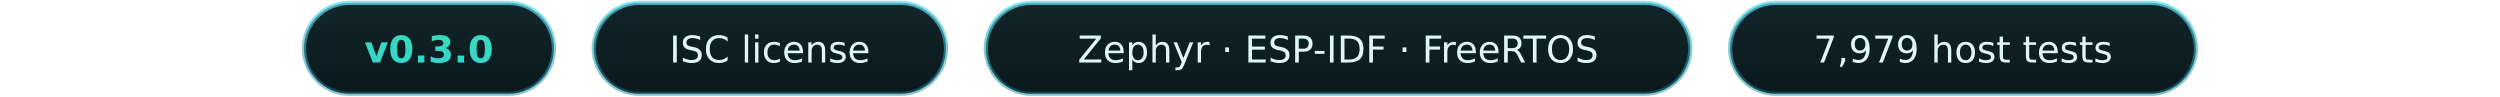
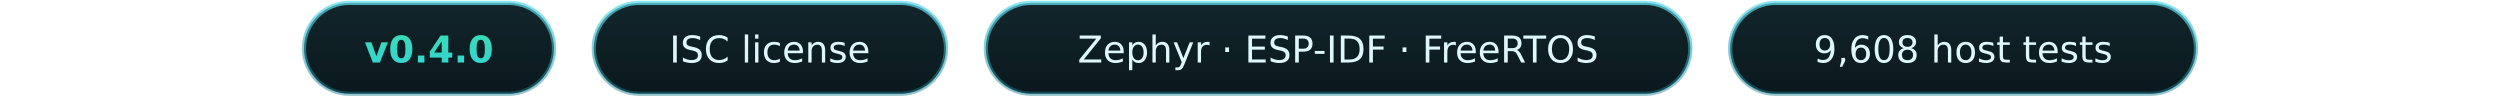
- <svg xmlns="http://www.w3.org/2000/svg" width="880" height="34" viewBox="0 0 880 34" role="img" aria-label="v0.3.0, ISC license, ports Zephyr ESP-IDF FreeRTOS, 7,979 host tests">
+ <svg xmlns="http://www.w3.org/2000/svg" width="880" height="34" viewBox="0 0 880 34" role="img" aria-label="v0.4.0, ISC license, ports Zephyr ESP-IDF FreeRTOS, 9,608 host tests">
  <defs>
    <linearGradient id="edge" x1="0" y1="0" x2="0" y2="34" gradientUnits="userSpaceOnUse">
      <stop offset="0" stop-color="#63e0f0" stop-opacity="0.75" />
      <stop offset="1" stop-color="#0f7c8f" stop-opacity="0.45" />
    </linearGradient>
    <linearGradient id="fill" x1="0" y1="0" x2="0" y2="34" gradientUnits="userSpaceOnUse">
      <stop offset="0" stop-color="#12262b" />
      <stop offset="1" stop-color="#0a181c" />
    </linearGradient>
    <linearGradient id="hot" x1="0" y1="0" x2="0" y2="34" gradientUnits="userSpaceOnUse">
      <stop offset="0" stop-color="#3ee0a0" />
      <stop offset="1" stop-color="#2fd0e6" />
    </linearGradient>
  </defs>
  <g font-family="DejaVu Sans,Verdana,Geneva,sans-serif" font-size="13">
    <rect x="107" y="1" width="88" height="32" rx="16" fill="url(#fill)" stroke="url(#edge)" stroke-width="1.5" />
-     <text x="151" y="22" text-anchor="middle" fill="url(#hot)" font-weight="bold">v0.3.0</text>
+     <text x="151" y="22" text-anchor="middle" fill="url(#hot)" font-weight="bold">v0.4.0</text>
    <rect x="209" y="1" width="124" height="32" rx="16" fill="url(#fill)" stroke="url(#edge)" stroke-width="1.5" />
    <text x="271" y="22" text-anchor="middle" fill="#dff6fa">ISC license</text>
    <rect x="347" y="1" width="248" height="32" rx="16" fill="url(#fill)" stroke="url(#edge)" stroke-width="1.5" />
    <text x="471" y="22" text-anchor="middle" fill="#dff6fa">Zephyr · ESP-IDF · FreeRTOS</text>
    <rect x="609" y="1" width="164" height="32" rx="16" fill="url(#fill)" stroke="url(#edge)" stroke-width="1.5" />
-     <text x="691" y="22" text-anchor="middle" fill="#dff6fa">7,979 host tests</text>
+     <text x="691" y="22" text-anchor="middle" fill="#dff6fa">9,608 host tests</text>
  </g>
</svg>
